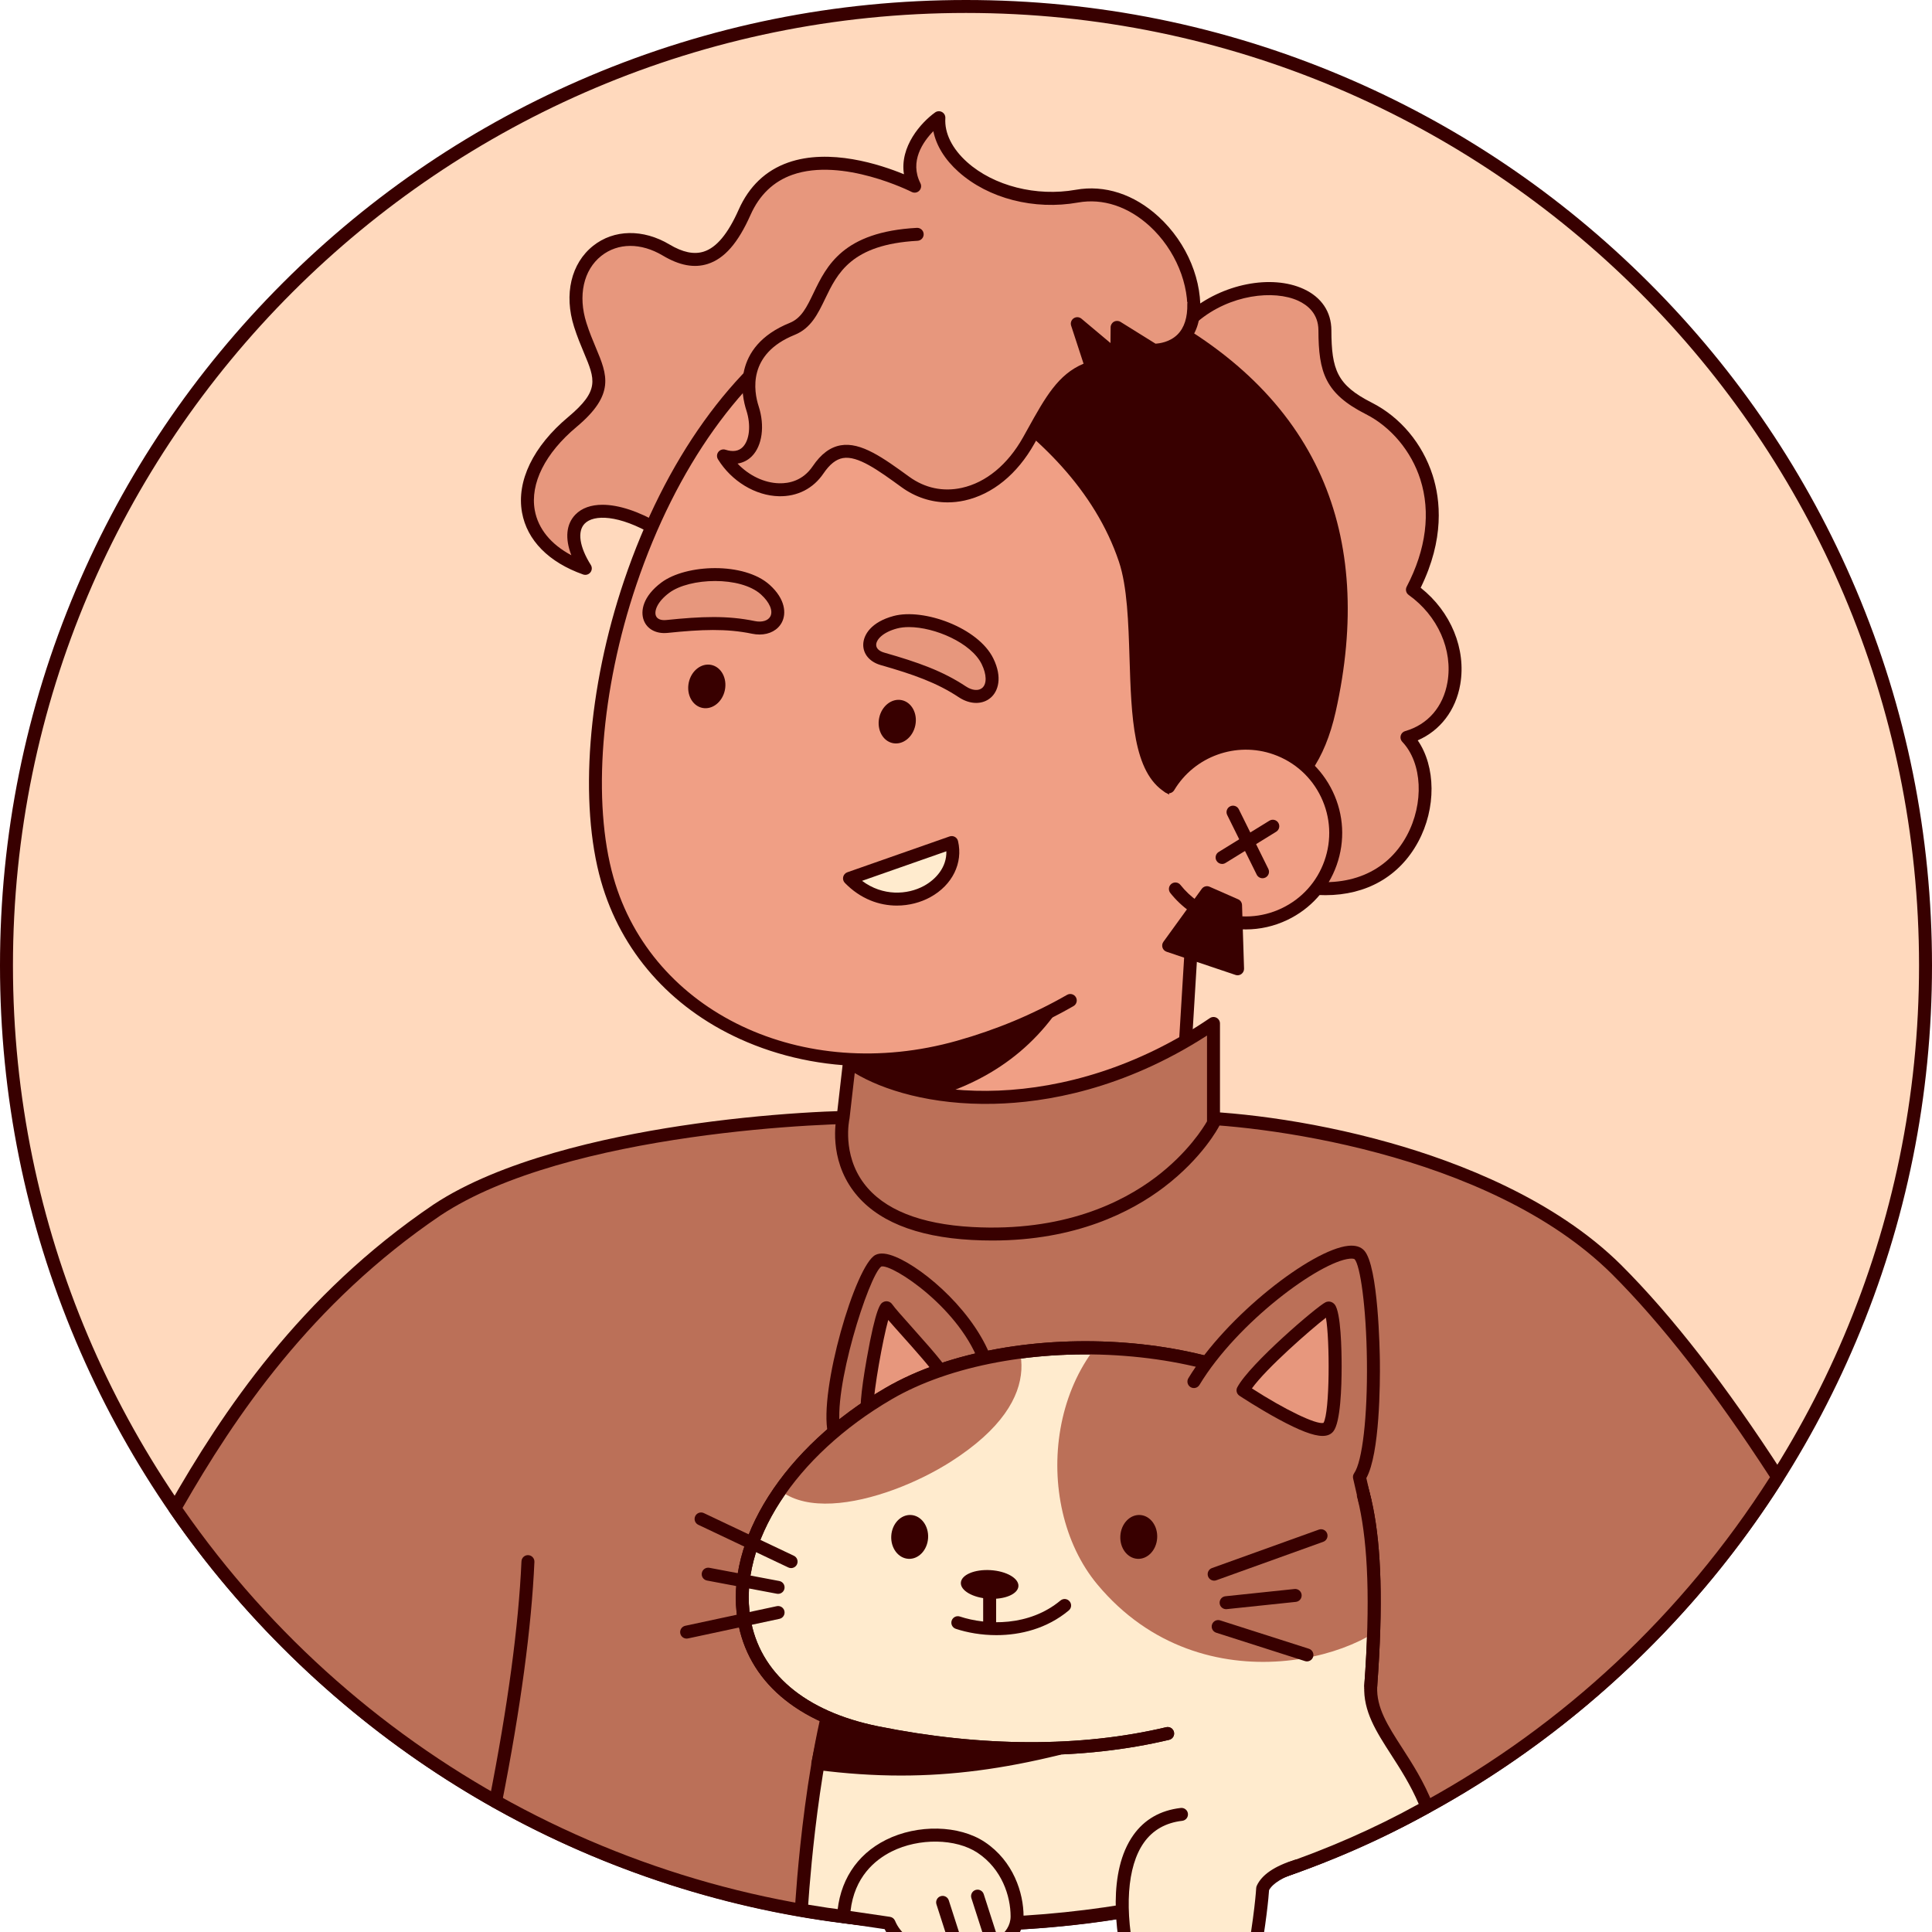
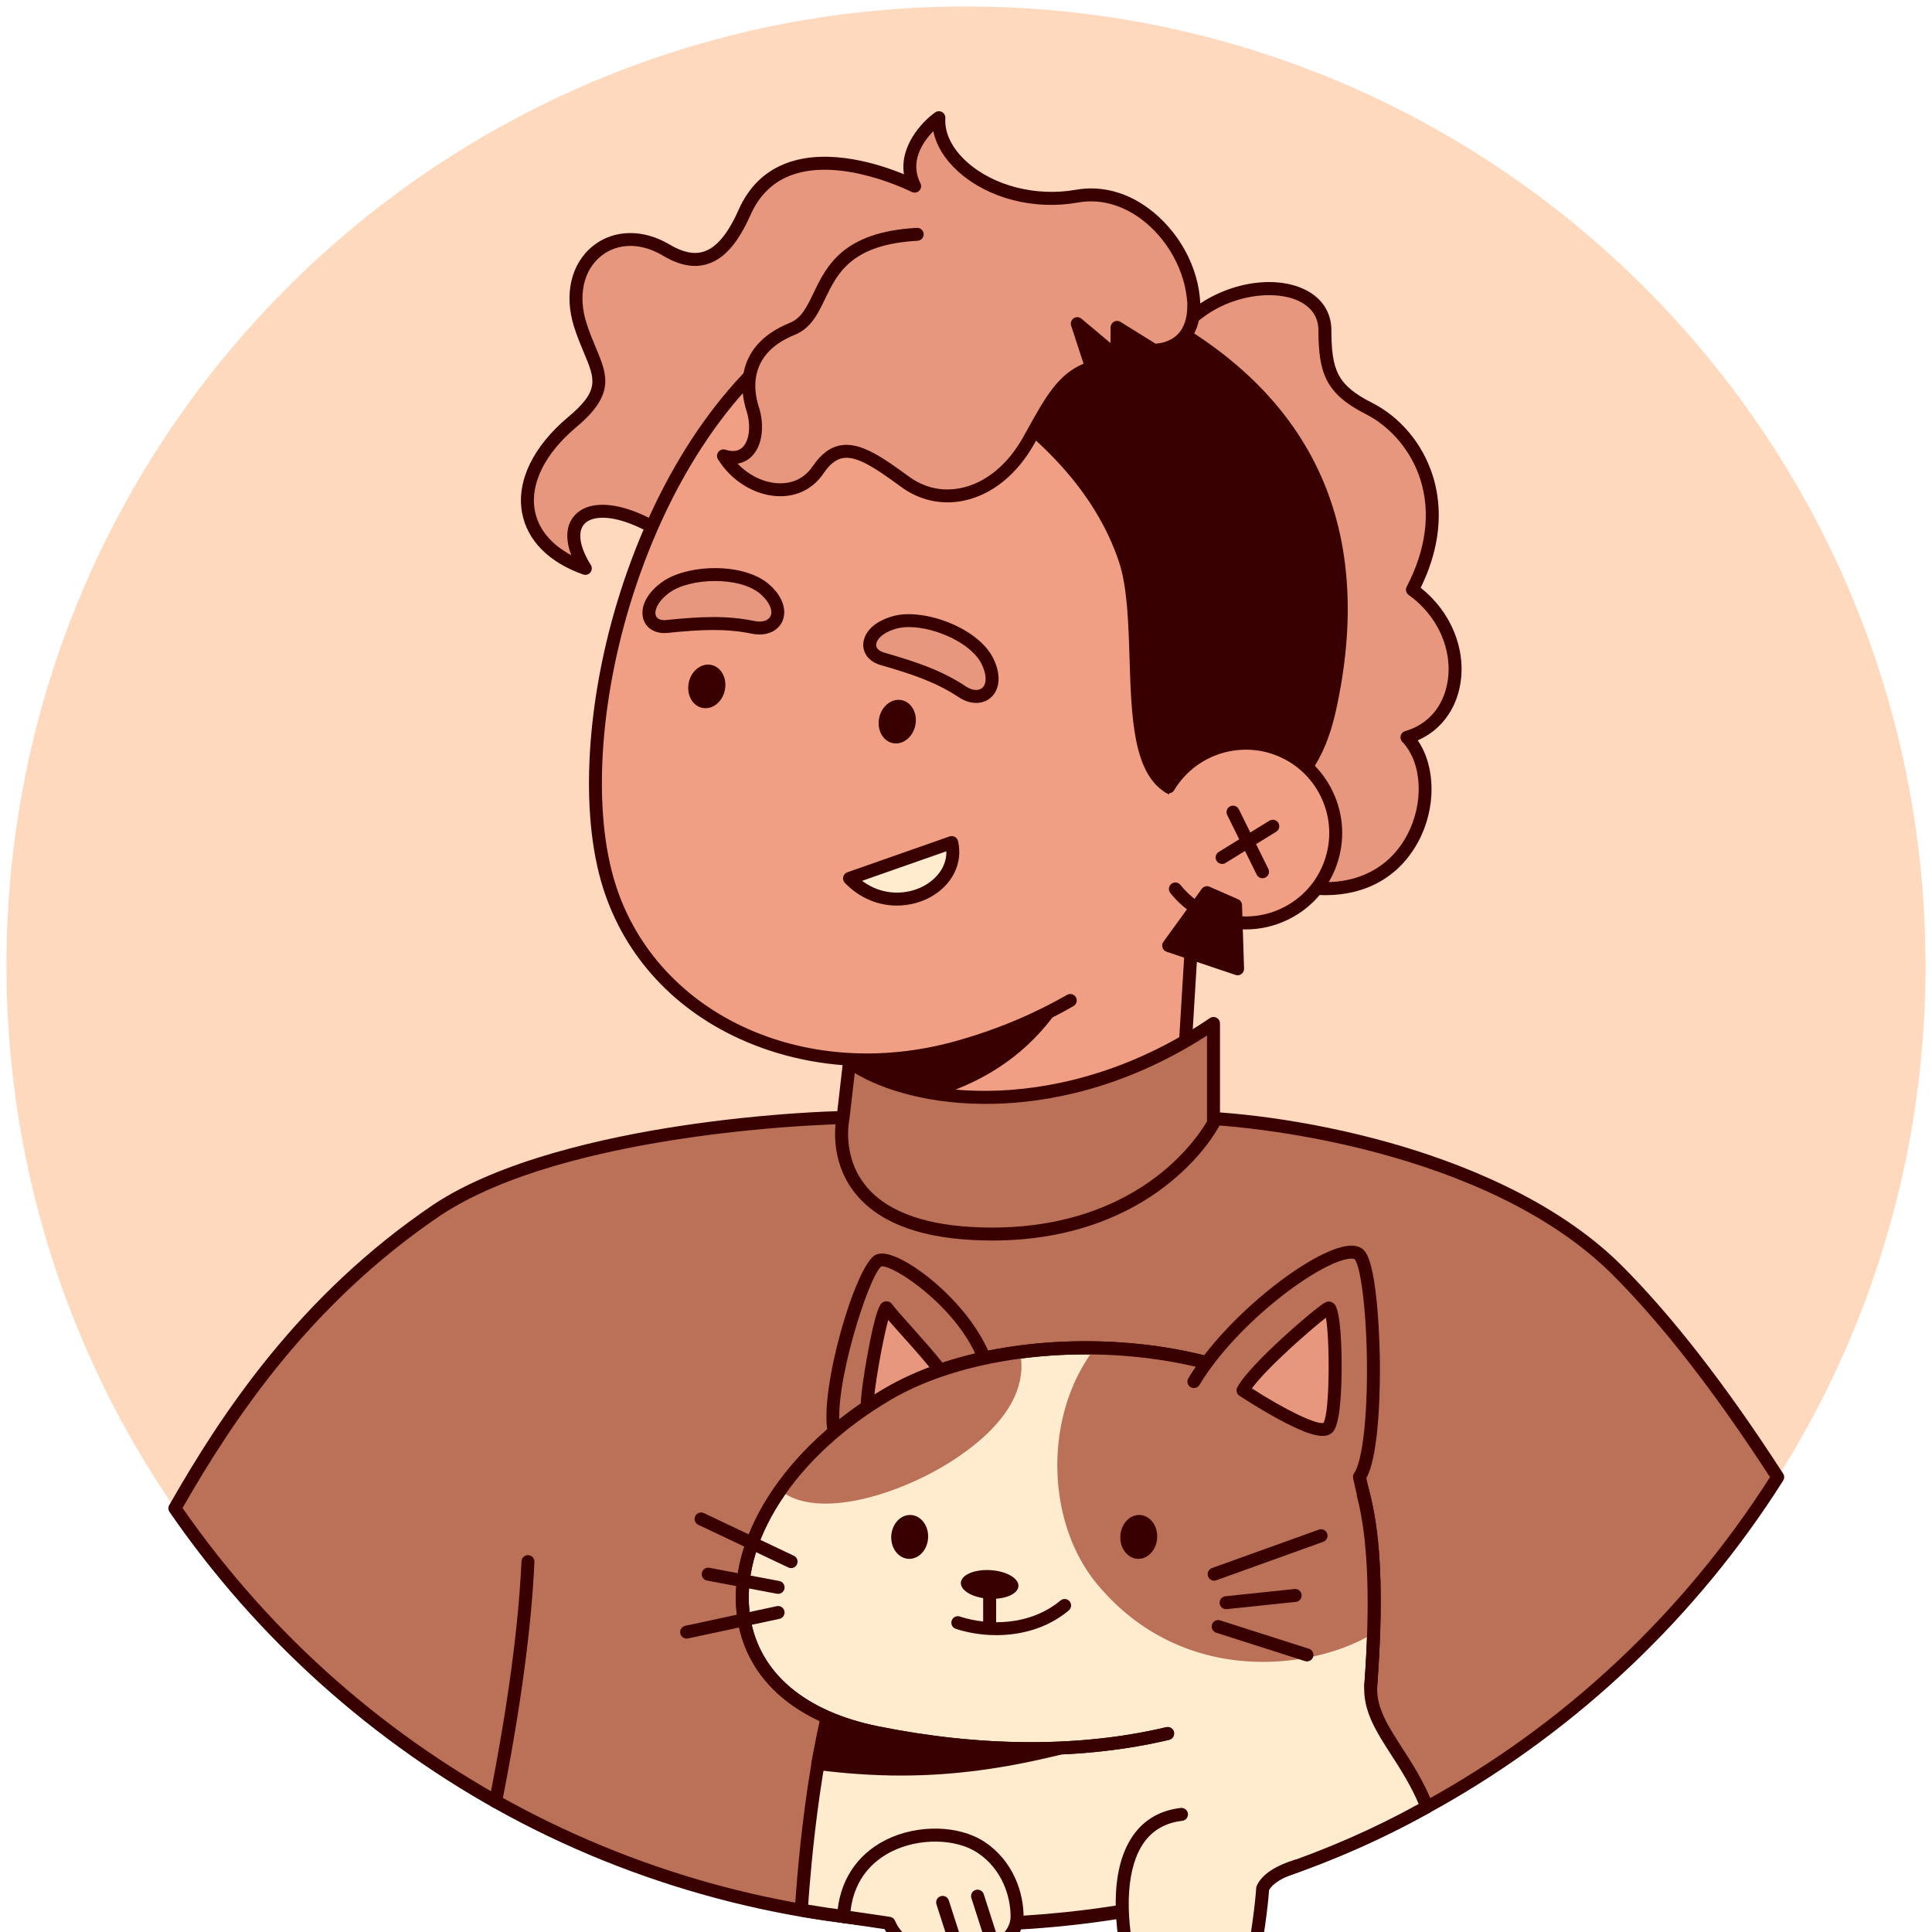
<svg xmlns="http://www.w3.org/2000/svg" fill="none" viewBox="333.0 120.0 534.0 534.0" width="534" height="534">
  <defs>
    <clipPath id="assetClipPath_ik15jdnV">
      <path d="m0 0 h 894.584 v 938.639 h -894.584 v -938.639 z" id="path_KhJG8psW" fill="#ffffff" />
    </clipPath>
    <clipPath id="clipPath_JmdS9skU">
      <path d="m540.666 803.103c-37.373 8.882-83.676 9.909-134.668-.406-89.662-18.138-77.867-108.513 5.48-157.09 58.203-33.922 165.55-25.812 203.577 15.631 14.617 15.93 25.457 41.541 19.638 119.982" />
    </clipPath>
  </defs>
  <path id="collage_bg" d="M0 0h1200v800H0z" fill="#ffffff" />
  <g transform="translate(333 120)" data-asset-index="0">
    <g clip-path="url(#assetClipPath_ik15jdnV)" transform="scale(0.5969255 0.5966085)" data-asset-index="0">
      <circle cx="447.292" cy="447.292" fill="#FFD9BD" r="444.292" id="Q73OBtONY_-lVygqup8Xg" />
-       <path d="m447.292 894.584c-60.383 0-118.961-11.827-174.107-35.152-53.263-22.528-101.098-54.779-142.176-95.857-41.078-41.077-73.329-88.912-95.857-142.176-23.325-55.146-35.152-113.724-35.152-174.107s11.827-118.961 35.152-174.107c22.528-53.263 54.779-101.098 95.857-142.176s88.913-73.329 142.176-95.857c55.146-23.325 113.724-35.152 174.107-35.152s118.96 11.827 174.107 35.152c53.264 22.528 101.099 54.779 142.176 95.857 41.078 41.078 73.329 88.913 95.857 142.176 23.325 55.146 35.152 113.725 35.152 174.107s-11.827 118.961-35.152 174.107c-22.528 53.264-54.779 101.099-95.857 142.176-41.077 41.078-88.912 73.329-142.176 95.857-55.146 23.325-113.724 35.152-174.107 35.152zm0-888.584c-243.329 0-441.292 197.963-441.292 441.292s197.963 441.292 441.292 441.292 441.292-197.962 441.292-441.292-197.963-441.292-441.292-441.292z" fill="#380000" id="p3WNQHtjw6mVV72cXSCpw" />
      <path d="m406.415 408.096h143.142v124.017h-143.142z" fill="#F09F85" transform="matrix(.9981518 .06076981 -.06076981 .9981518 29.452 -28.178)" id="P7wGuGRpnZ-qaw5wK5xyM" />
      <path d="m545.657 539.348c-.061 0-.122-.002-.182-.005l-142.877-8.699c-.794-.048-1.537-.41-2.064-1.006-.528-.596-.797-1.376-.749-2.17l7.537-123.788c.101-1.654 1.527-2.894 3.177-2.812l142.877 8.699c1.654.101 2.913 1.523 2.812 3.177l-7.536 123.788c-.048.794-.41 1.537-1.006 2.064-.55.487-1.258.754-1.988.754zm-139.701-14.511 136.889 8.334 7.171-117.799-136.888-8.334z" fill="#380000" id="zduWi2eNdvcYBDLRJ31E8" />
      <path d="m405.02 490.842c20.937.029 59.348-9.673 80.314-21.825-20.088 26.77-48.843 38.101-81.54 41.968z" fill="#380000" id="tGfQgzj4NZEQsz9P7ans_" />
      <path d="m403.794 513.985c-.762 0-1.5-.29-2.06-.819-.646-.61-.988-1.476-.935-2.363l1.226-20.143c.097-1.583 1.409-2.818 2.995-2.818.027.003.061 0 .092 0 19.732 0 57.541-9.146 78.718-21.421 1.234-.715 2.801-.462 3.748.604s1.012 2.652.156 3.793c-18.431 24.561-45.772 38.674-83.587 43.146-.118.014-.235.021-.353.021zm4.052-20.195-.838 13.761c28.645-3.912 50.132-13.373 66.354-29.354-20.985 8.801-48.426 14.969-65.516 15.593z" fill="#380000" id="AIKK079GjdceOBcyw_5qu" />
      <path d="m823.131 684.324c-21.669-33.595-47.612-69.235-74.646-96.206-55.014-54.576-159.133-70.575-201.698-70.479 0 0-113.015 1.083-140.371 0s-147.286 5.295-204.03 42.904c-62.426 42.273-97.63 96.507-121.412 138.218 80.099 116.458 214.289 192.822 366.318 192.822 158.226 0 297.127-82.715 375.839-207.259z" fill="#BB7058" id="HZVHM6x8XsxI_uYEMxIaY" />
      <path d="m447.292 894.584c-73.813 0-146.967-18.361-211.554-53.097-62.546-33.639-116.917-82.404-157.236-141.025-.652-.948-.705-2.187-.134-3.186 24.376-42.754 60.311-97.214 122.335-139.216 30.854-20.449 79.166-31.103 114.266-36.442 40.276-6.127 77.54-7.531 91.564-6.975 26.97 1.067 139.094.008 140.224-.002 21.365.002 58.045 3.828 97.026 14.851 31.816 8.997 76.173 26.102 106.814 56.499 23.597 23.541 48.847 56.077 75.055 96.709.633.981.639 2.241.015 3.229-39.602 62.661-94.641 114.995-159.166 151.344-66.556 37.494-142.357 57.312-219.209 57.312zm-362.776-195.974c82.587 118.988 218.061 189.974 362.776 189.974 151.641 0 290.665-76.32 372.276-204.245-25.603-39.522-50.225-71.173-73.202-94.096-57.339-56.882-165.429-69.604-199.272-69.604-.102 0-.2 0-.3 0-1.109.01-113.38 1.071-140.497-.002-20.273-.803-143.716 3.609-202.254 42.406-60.19 40.76-95.491 93.632-119.527 135.566z" fill="#380000" id="Y3PyD647KsW3gupU0mXDG" />
      <path d="m229.484 837.611c-.192 0-.388-.019-.584-.057-1.625-.321-2.683-1.898-2.363-3.524 8.575-43.487 13.595-80.731 14.921-110.696.073-1.655 1.476-2.938 3.13-2.864 1.655.073 2.938 1.475 2.864 3.13-1.339 30.264-6.396 67.809-15.029 111.591-.282 1.429-1.536 2.42-2.94 2.42z" fill="#380000" id="PU1CnFdYSgmCg9A1FYlbu" />
      <path d="m552.632 146.695c2.663-28.92-24.257-61.127-53.981-55.823-34.013 6.07-65.294-15.102-63.915-36.341 0 0-20.059 14.359-11.222 31.724 0 0-59.753-30.608-78.73 12.087-8.73 19.64-19.539 27.5-36.342 17.487-24.49-14.593-49.041 5.441-39.757 34.692 6.61 20.824 17.141 27.562-3.645 44.959-30.232 25.303-26.954 56.19 5.983 67.841-14.782-23.518 2.864-35.836 33.301-17.948 37.707 22.162 133.156 36.072 185.245-3.548 37.397-28.445 60.662-69.038 63.064-95.13z" fill="#E7977D" id="pcYS3GVxToExS_FcaZ" />
      <path d="m400.12 269.926c-2.864 0-5.757-.053-8.679-.161-33.406-1.233-68.199-9.792-88.639-21.806-16.402-9.64-27.925-9.646-32.071-5.377-3.497 3.603-2.439 10.759 2.83 19.141.679 1.081.6 2.474-.198 3.471s-2.139 1.381-3.343.954c-15.931-5.635-25.983-15.832-28.306-28.71-2.624-14.55 5.175-30.682 21.398-44.259 14.612-12.229 12.462-17.36 7.269-29.755-1.45-3.46-3.093-7.382-4.558-11.996-4.779-15.058-1.386-29.457 8.855-37.577 9.606-7.618 23.131-7.848 35.296-.6 6.158 3.67 11.354 4.755 15.882 3.316 5.908-1.877 11.202-8.237 16.184-19.444 4.804-10.809 12.496-18.146 22.86-21.807 19.258-6.804 42.627.871 53.665 5.417-2.039-12.804 7.905-23.977 14.422-28.642.942-.675 2.19-.746 3.203-.183 1.014.563 1.612 1.66 1.537 2.817-.45 6.933 3.139 14.181 10.105 20.41 12.325 11.019 32.066 16.034 50.29 12.784 13.37-2.387 26.993 2.044 38.352 12.479 13.326 12.242 20.661 30.087 19.143 46.572-2.38 25.854-25.209 67.558-64.235 97.243-21.951 16.697-54.117 25.714-91.264 25.714zm-121.154-36.074c7.461 0 16.816 3.022 26.877 8.935 18.818 11.06 56.354 21.184 95.086 21.186 31.218 0 63.208-6.574 86.822-24.535 37.647-28.636 59.633-68.469 61.893-93.017 1.33-14.438-5.433-30.768-17.228-41.603-9.948-9.138-21.753-13.041-33.239-10.992-20.277 3.62-41.484-1.828-55.342-14.217-6.336-5.665-10.336-12.184-11.66-18.839-4.777 4.897-11.151 13.982-5.989 24.125.589 1.159.365 2.565-.555 3.484-.919.918-2.327 1.139-3.485.548-.318-.163-32.06-16.153-55.261-7.947-8.741 3.093-15.255 9.344-19.361 18.582-5.798 13.044-12.105 20.265-19.85 22.725-6.26 1.989-13.053.718-20.77-3.88-10.122-6.032-20.775-5.977-28.497.146-8.241 6.535-10.872 18.436-6.865 31.061 1.383 4.358 2.971 8.148 4.373 11.492 5.256 12.543 9.053 21.606-8.952 36.675-14.524 12.156-21.575 26.222-19.344 38.593 1.549 8.591 7.473 15.819 16.935 20.86-3.006-7.779-2.41-14.417 1.872-18.829 2.96-3.05 7.28-4.552 12.539-4.552z" fill="#380000" id="yO4wRkLy6XYizWdcdYhEe" />
      <path d="m552.632 146.695c23.104-19.597 60.77-16.658 60.844 6.317.063 19.603 3.474 27.649 20.373 36.219 22.154 11.235 41.399 43.336 20.159 83.952 28.049 20.029 25.302 60.448-2.541 68.407 19.994 21.03 4.675 78.995-49.908 68.977-60.659-11.132-126.783-59.287-99.764-147.912s33.054-100.876 50.837-115.96z" fill="#E7977D" id="HHD95wL0OZ_z-c1TKfH-L" />
      <path d="m613.689 414.715c-4.064 0-8.296-.395-12.672-1.198-40.928-7.511-76.062-29.578-93.985-59.029-16.079-26.421-18.807-57.613-8.107-92.708 26.538-87.049 32.827-101.309 51.766-117.373 15.212-12.901 37.979-17.421 52.958-10.516 8.244 3.801 12.799 10.589 12.827 19.112.059 18.373 2.65 25.398 18.729 33.553 13.191 6.69 23.455 18.953 28.158 33.646 3.644 11.382 5.537 29.522-5.543 52.096 13.996 11.077 21.152 28.388 18.323 44.786-2.072 12.007-9.307 21.414-19.692 25.907 8.363 12.109 8.646 31.441.195 47.055-8.68 16.038-23.969 24.67-42.956 24.671zm-61.058-268.02 1.94 2.288c-16.901 14.335-22.592 24.948-49.908 114.546-10.179 33.389-7.658 62.942 7.493 87.839 17.047 28.013 50.671 49.04 89.943 56.247 22.09 4.052 40.047-3.392 49.269-20.427 8.13-15.021 7.237-33.736-2.076-43.532-.723-.76-.996-1.843-.72-2.856.276-1.012 1.061-1.807 2.07-2.095 10.482-2.997 17.622-11.249 19.587-22.643 2.576-14.932-4.476-30.806-17.965-40.438-1.219-.87-1.609-2.505-.915-3.832 9.021-17.25 11.199-34.458 6.299-49.762-4.155-12.981-13.56-24.243-25.157-30.124-18.879-9.575-21.953-19.305-22.016-38.885-.025-7.761-5.092-11.725-9.339-13.683-11.208-5.167-31.689-2.973-46.565 9.644l-1.94-2.288z" fill="#380000" id="xt31AdMEJ8LSssK50MhUp" />
      <path d="m553.731 413.989c21.548-26.752 36.947-59.661 44.437-97.988 21.439-109.715-109.036-235.677-219.676-167.384-81.03 50.016-117.657 187.202-97.31 258.782 18.973 66.746 93.646 97.118 162.677 77.68 18.443-5.193 35.772-12.423 51.717-21.575" fill="#F09F85" id="lk9j6l_g9psdXtj2mCFt" />
      <path d="m401.991 493.923c-20.752 0-41.047-4.242-59.485-12.636-32.176-14.648-54.979-40.598-64.209-73.069-10.259-36.089-6.166-89.45 10.682-139.259 18.917-55.924 50.146-99.569 87.938-122.896 24.432-15.081 50.717-21.599 78.12-19.386 24.604 1.99 49.459 11.244 71.878 26.759 55.016 38.074 85.527 105.16 74.198 163.14-7.425 37.998-22.58 71.405-45.044 99.295-1.04 1.291-2.928 1.494-4.218.455s-1.494-2.928-.455-4.218c21.847-27.123 36.593-59.651 43.829-96.682 10.887-55.712-18.607-120.296-71.723-157.056-46.468-32.159-98.747-34.784-143.433-7.201-36.604 22.595-66.935 65.109-85.405 119.713-16.479 48.718-20.539 100.714-10.595 135.696 17.766 62.5 87.598 95.711 158.978 75.612 18.167-5.116 35.338-12.278 51.037-21.29 1.438-.824 3.271-.328 4.096 1.108.825 1.437.328 3.271-1.108 4.096-16.127 9.256-33.756 16.611-52.398 21.861-14.141 3.982-28.518 5.958-42.681 5.958z" fill="#380000" id="ZrE1OAFawn8EK4dwyF_tC" />
      <path d="m541.13 364.525c-22.317-13.841-9.985-74.852-20.186-105.272-21.81-65.04-102.798-103.395-142.453-110.638 35.673-22.51 90.08-34.881 151.244-4.001 79.143 39.956 103.676 104.683 85.792 184.506-13.382 59.73-60.69 43.905-74.397 35.404z" fill="#380000" id="tupXmunbsv427sfzu5Dvw" />
      <path d="m571.302 375.951c-13.336 0-25.666-5.101-31.752-8.876-14.891-9.235-15.693-35-16.542-62.278-.505-16.235-1.028-33.022-4.907-44.59-22.194-66.185-105.536-102.318-140.147-108.64-1.216-.222-2.171-1.167-2.406-2.381s.299-2.447 1.344-3.107c20.297-12.808 43.612-20.579 67.425-22.475 28.925-2.302 58.116 3.866 86.772 18.333 39.142 19.761 66.284 46.262 80.673 78.767 13.716 30.985 15.968 67.683 6.694 109.073-4.975 22.204-15.018 36.621-29.851 42.851-5.677 2.384-11.582 3.323-17.302 3.323zm-28.591-13.975c7.789 4.83 26.917 12.113 43.569 5.12 12.938-5.435 21.794-18.432 26.32-38.631 18.519-82.656-9.816-143.611-84.217-181.172-64.829-32.731-117.155-13.611-141.776.011 18.694 4.611 45.301 15.014 71.467 32.461 23.138 15.429 53.321 41.579 65.714 78.535 4.16 12.405 4.697 29.641 5.215 46.31.763 24.497 1.551 49.827 13.708 57.366z" fill="#380000" id="al61t7nXr48Wzm7kpD2Ds" />
      <path d="m541.128 364.524c9.962-16.66 30.59-24.562 49.595-17.839 21.674 7.667 33.03 31.453 25.362 53.128-7.667 21.674-31.453 33.03-53.128 25.362-7.65-2.706-14.014-7.42-18.71-13.34" fill="#F09F85" id="FY6O-HDeZhRh92DtdfB5D" />
      <path d="m576.872 430.581c-5.015 0-10.047-.856-14.915-2.578-7.924-2.803-14.86-7.749-20.06-14.304-1.03-1.298-.812-3.185.486-4.214s3.185-.812 4.214.486c4.498 5.67 10.501 9.949 17.361 12.376 9.727 3.441 20.212 2.887 29.523-1.557 9.312-4.445 16.334-12.25 19.775-21.978s2.888-20.212-1.557-29.523c-4.445-9.312-12.25-16.334-21.978-19.775-17.277-6.113-36.631.848-46.02 16.55-.85 1.423-2.691 1.887-4.114 1.035-1.422-.85-1.886-2.692-1.035-4.114 10.85-18.144 33.211-26.189 53.17-19.127 11.238 3.975 20.255 12.089 25.391 22.847 5.135 10.758 5.774 22.871 1.799 34.109s-12.089 20.255-22.847 25.391c-6.098 2.911-12.631 4.377-19.194 4.377z" fill="#380000" id="Nuf0hmfk6bIdpSRkB4_d" />
      <path d="m424.693 108.559c-50.25 2.73-39.586 36.403-57.88 43.809-20.748 8.399-22.34 24.589-18.377 36.788 4.064 12.51-.63 26.145-13.435 22.048 10.156 16.503 33.217 22.106 43.818 6.449s22.266-7.537 40.392 5.625 43.004 5.987 57.124-19.213c9.576-17.092 15.458-29.46 29.148-33.743l-6.653-20.374 18.315 15.374.108-13.65 16.955 10.56s19.067.806 18.554-21.555" fill="#E7977D" id="ToFtBMT_RIjR6USIs019U" />
      <path d="m438.766 232.74c-7.567 0-14.935-2.401-21.317-7.036-10.864-7.889-20.249-14.701-27.156-13.489-3.184.559-6.125 2.888-8.99 7.119-4.738 6.997-12.051 10.737-20.603 10.562-10.91-.237-22-6.958-28.255-17.121-.658-1.069-.581-2.434.193-3.422.773-.988 2.08-1.39 3.276-1.008 3.412 1.091 6.093.689 7.967-1.193 3.217-3.231 3.916-10.251 1.701-17.07-2.18-6.708-7.171-29.454 20.104-40.496 5.406-2.188 7.856-7.285 10.958-13.738 6.089-12.665 13.667-28.426 47.885-30.285 1.647-.08 3.068 1.178 3.158 2.833.09 1.654-1.179 3.068-2.833 3.158-30.674 1.666-37.118 15.069-42.803 26.894-3.373 7.015-6.558 13.641-14.115 16.7-21.853 8.847-18.923 26.081-16.649 33.081 2.929 9.014 1.661 18.32-3.154 23.157-1.836 1.845-4.087 2.982-6.619 3.386 5.258 5.531 12.351 8.975 19.315 9.126 4.565.109 10.946-1.196 15.504-7.928 3.824-5.648 8.051-8.81 12.92-9.665 9.413-1.648 19.75 5.854 31.719 14.544 7.275 5.283 15.695 7.072 24.348 5.172 11.229-2.464 21.312-10.782 28.396-23.423.766-1.367 1.507-2.703 2.232-4.007 8.027-14.456 13.988-25.19 25.781-30.096l-5.752-17.617c-.416-1.273.062-2.667 1.172-3.417s2.582-.672 3.608.188l13.438 11.279.058-7.282c.009-1.085.603-2.082 1.554-2.604.951-.523 2.111-.492 3.032.082l16.203 10.092c1.789-.097 6.603-.693 10.162-4.218 3.17-3.139 4.704-7.935 4.559-14.253-.038-1.656 1.274-3.03 2.93-3.068 1.655-.04 3.03 1.274 3.068 2.93.186 8.073-1.968 14.371-6.399 18.717-6.327 6.208-14.916 5.92-15.281 5.904-.517-.022-1.02-.177-1.459-.451l-12.411-7.73-.066 8.298c-.009 1.162-.688 2.213-1.743 2.7-1.056.486-2.296.32-3.186-.426l-10.277-8.626 3.395 10.398c.249.762.183 1.593-.185 2.306s-1.005 1.249-1.771 1.489c-11.447 3.581-16.912 13.422-25.183 28.319-.728 1.311-1.474 2.654-2.243 4.027-7.932 14.157-19.418 23.515-32.344 26.352-2.616.574-5.241.857-7.842.858z" fill="#380000" id="cgaLD5M1obXr98NfyngQf" />
      <path d="m445.613 320.522c-10.937-7.256-22.657-11.194-37.009-15.296-9.203-2.63-7.948-13.258 5.987-16.966 13.097-3.485 36.556 5.578 42.667 18.127 6.375 13.091-2.718 20.058-11.645 14.135z" fill="#E7977D" id="XHoKYU0lo9-wjJOsTNJm3" />
      <path d="m452.016 325.65c-2.619 0-5.421-.877-8.061-2.628-10.127-6.719-20.933-10.556-36.175-14.911-5.019-1.435-8.112-5.048-8.072-9.431.042-4.635 3.772-10.567 14.111-13.318 13.821-3.676 39.163 5.394 46.136 19.712 4.302 8.833 2.215 15.15-1.172 18.115-1.876 1.643-4.236 2.462-6.767 2.462zm-31.147-35.133c-2.006 0-3.868.207-5.507.643-6.602 1.757-9.632 5.158-9.655 7.575-.015 1.612 1.341 2.927 3.721 3.607 15.809 4.517 27.069 8.531 37.844 15.68 2.869 1.904 5.836 2.161 7.559.652 2.161-1.892 2.055-6.199-.27-10.974-4.806-9.868-21.765-17.184-33.691-17.184z" fill="#380000" id="cVMtH2rUshy4kSrvfIYL" />
      <path d="m348.855 290.663c-12.851-2.668-25.195-1.965-40.043-.434-9.521.981-12.309-9.351-.753-17.975 10.861-8.105 36.009-8.418 46.348.958 10.787 9.781 4.936 19.63-5.552 17.452z" fill="#E7977D" id="nlOE_5tUWOy7uruSuTRaU" />
      <path d="m351.686 293.964c-1.11 0-2.263-.119-3.44-.363-11.901-2.472-23.357-2.013-39.126-.388-5.198.528-9.409-1.67-11-5.753-1.684-4.318-.429-11.212 8.146-17.611 11.465-8.556 38.361-9.558 50.158 1.14 7.279 6.6 7.69 13.239 5.649 17.251-1.856 3.649-5.749 5.724-10.386 5.724zm-2.221-6.238c3.372.7 6.221-.166 7.259-2.206 1.302-2.56-.398-6.519-4.332-10.086-9.5-8.614-33.095-7.825-42.539-.776-5.475 4.086-7.023 8.371-6.145 10.623.586 1.502 2.34 2.217 4.795 1.964 16.354-1.686 28.301-2.146 40.961.481z" fill="#380000" id="a7HYGcWIaJS3gbOLJ01MJ" />
      <ellipse cx="415.454" cy="334.32" fill="#380000" rx="10.169" ry="8.542" transform="matrix(.2028727 -.9792051 .9792051 .2028727 3.803 673.312)" id="p7mwGrrZxuOB4crI9FKIQ" />
      <ellipse cx="327.273" cy="317.998" fill="#380000" rx="10.169" ry="8.542" transform="matrix(.2028727 -.9792051 .9792051 .2028727 -50.506 573.953)" id="OEHRpCB6ysDFkB2-z-4yh" />
      <path d="m440.675 390.335c5.026 21.385-27.268 37.234-47.33 16.603z" fill="#FFEBCE" id="AWcNM0WvAhx9OtjMfQFh" />
      <path d="m415.284 419.539c-8.106 0-16.792-3.004-24.089-10.509-.714-.734-1.004-1.781-.77-2.778s.961-1.805 1.927-2.144l47.33-16.603c.803-.28 1.689-.208 2.435.2.747.409 1.284 1.116 1.479 1.944 2.399 10.207-2.64 20.412-12.838 25.998-4.426 2.425-9.809 3.893-15.474 3.893zm-16.121-11.462c9.582 7.162 20.962 6.553 28.712 2.307 5.396-2.955 10.532-8.562 10.325-16.001z" fill="#380000" id="mOFJMz094ltDZleOVIJ32" />
      <path d="m565.874 400.25c-1.006 0-1.989-.506-2.557-1.426-.87-1.41-.431-3.258.979-4.128l23.481-14.48c1.411-.867 3.258-.431 4.128.979s.431 3.258-.979 4.128l-23.481 14.48c-.491.302-1.035.447-1.572.447z" fill="#380000" id="v-osrUUvFAU-ZhoawOIAM" />
      <path d="m584.593 406.872c-1.105 0-2.168-.613-2.691-1.67l-13.662-27.62c-.735-1.485-.126-3.285 1.359-4.019 1.485-.735 3.284-.125 4.019 1.359l13.662 27.62c.735 1.485.126 3.285-1.359 4.019-.427.211-.881.312-1.328.312z" fill="#380000" id="NOZBuN_lrNl2wQxP83MqD" />
      <path d="m572.106 419.376-13.227-5.819-17.751 24.525 31.915 10.742z" fill="#380000" id="Nul0aJWbdgon3WL5He4ub" />
      <path d="m573.042 451.824c-.321 0-.644-.052-.957-.157l-31.915-10.742c-.904-.304-1.609-1.02-1.9-1.929-.291-.908-.132-1.901.427-2.673l17.751-24.525c.829-1.146 2.345-1.556 3.638-.987l13.227 5.818c1.057.465 1.754 1.496 1.791 2.651l.936 29.448c.031.982-.42 1.917-1.209 2.503-.524.389-1.153.592-1.79.592zm-27.094-15.285 23.958 8.064-.739-23.243-9.279-4.082-13.941 19.26z" fill="#380000" id="je2Q9-rgeAHABfFtzotgz" />
      <path d="m393.346 491.889c25.34 18.88 96.965 30.993 168.545-17.734v46.105s-28.517 55.719-111.771 51.195c-71.335-3.877-59.737-53.66-59.737-53.66l2.964-25.905z" fill="#BB7058" id="P_e8s2N3xHeFpnVQw54B" />
      <path d="m459.478 574.711c-3.094 0-6.262-.084-9.521-.262-26.129-1.42-44.548-9.031-54.748-22.622-11.445-15.25-8.234-32.443-7.789-34.529l2.946-25.75c.122-1.066.804-1.986 1.79-2.413.986-.426 2.123-.294 2.983.348 26.745 19.926 97.701 28.047 165.064-17.809.919-.625 2.108-.691 3.091-.172s1.597 1.54 1.597 2.652v46.104c0 .475-.113.944-.33 1.367-.304.594-7.645 14.693-25.518 28.313-15.183 11.571-40.975 24.77-79.565 24.772zm-63.71-77.596-2.405 21.02c-.013.114-.033.228-.059.34-.035.153-3.533 16.18 6.754 29.82 9.098 12.063 25.996 18.847 50.223 20.164 41.94 2.276 69.298-11.304 84.873-23.1 14.877-11.268 22.159-23.107 23.736-25.871v-39.747c-38.857 25.051-74.833 31.078-98.542 31.632-29.276.693-51.733-6.481-64.581-14.258zm-5.386 20.679h.01z" fill="#380000" id="gdL-hIjML1PJcJ48bsVZS" />
      <path d="m654.993 842.33c-1.262 0-2.437-.803-2.851-2.067-.094-.285-9.592-28.918-31.241-62.976-.889-1.398-.476-3.252.922-4.141 1.399-.889 3.252-.476 4.141.922 22.079 34.735 31.784 64.038 31.88 64.33.515 1.574-.344 3.268-1.918 3.783-.31.101-.625.149-.934.149z" fill="#380000" id="nGrueQdKbTUDoHGcaHTfo" />
      <path d="m634.694 781.22c-.801 18.3 16.297 31.154 26.008 55.841-85.143 47.952-194.043 64.762-289.651 47.838 0 0 4.561-82.202 22.123-122.013 14.932-33.849 242.784-10.552 241.52 18.334z" fill="#FFEBCE" id="exnbCK86biBEm1hon4OX" />
      <path d="m445.879 894.346c-25.43 0-50.725-2.133-75.351-6.492-1.495-.265-2.557-1.604-2.473-3.12.188-3.379 4.793-83.206 22.374-123.058 6.892-15.622 47.766-18.677 80.819-18.534 39.696.201 87.045 5.402 120.627 13.251 13.791 3.223 24.653 6.726 32.284 10.411 9.337 4.508 13.763 9.267 13.532 14.548-.429 9.805 4.85 18.003 11.533 28.383 4.762 7.396 10.159 15.778 14.27 26.229.548 1.394-.015 2.978-1.32 3.712-63.253 35.625-140.327 54.67-216.294 54.67zm-71.663-11.942c95.279 16.211 200.535-1.164 282.701-46.666-3.761-8.813-8.508-16.187-12.738-22.756-6.973-10.83-12.995-20.183-12.482-31.894.184-4.213-10.492-11.68-41.188-18.854-33.182-7.755-80.006-12.895-119.292-13.094-42.904-.213-71.072 5.374-75.299 14.956-15.379 34.862-20.733 103.908-21.703 118.307zm260.478-101.184h.01z" fill="#380000" id="pYvfJbIKuLfG7v3HQOy" />
      <path d="m383.195 795.68-4.527 21.323c33.462 4.295 67.151 3.974 111.33-6.901l-106.803-14.421z" fill="#380000" id="xzoXLNiS3yKJSo7urBC23" />
      <path d="m417.197 822.578c-12.676 0-25.482-.876-38.911-2.6-.832-.107-1.58-.556-2.065-1.24s-.662-1.539-.488-2.359l4.527-21.323c.326-1.536 1.781-2.558 3.336-2.35l106.803 14.421c1.428.193 2.517 1.374 2.594 2.812s-.879 2.729-2.278 3.074c-26.17 6.442-49.605 9.564-73.518 9.564zm-34.915-8.152c31.311 3.722 59.38 2.657 90.701-3.596l-87.431-11.806-3.27 15.401z" fill="#380000" id="MOV_uca7B0kUQMoE3BrkM" />
      <path d="m456.844 632.172c-8.976-27.325-43.222-51.559-50.127-48.107s-24.727 59.649-20.443 79.227" fill="#BB7058" id="AUDMxiLA2issIzdM36Fxy" />
      <path d="m386.272 666.292c-1.379 0-2.621-.957-2.928-2.359-4.293-19.618 12.799-77.935 22.032-82.551 2.195-1.099 5.263-.798 9.379.918 13.668 5.696 37.537 26.4 44.939 48.936.517 1.574-.34 3.269-1.914 3.786-1.572.519-3.269-.34-3.786-1.914-8.801-26.79-41.038-47.715-45.934-46.354-5.702 4.047-22.846 57.658-18.855 75.896.354 1.618-.671 3.218-2.29 3.572-.216.047-.432.07-.644.07z" fill="#380000" id="mny3VzQFI6DDJTvaV-w5D" />
      <path d="m410.673 605.984c3.395 4.954 25.482 27.712 26.159 31.823s-30.449 16.609-34.477 18.416 6.121-53.445 8.318-50.239z" fill="#E7977D" id="iSYw714l4vF0k5jUH_OhD" />
      <path d="m402.161 659.271c-1.238 0-2.399-.694-3.041-1.923-1.351-2.586-.605-11.98 2.216-27.92 4.284-24.202 6.427-25.49 7.458-26.109 1.489-.895 3.362-.479 4.354.969 1.146 1.672 5.041 6.033 9.165 10.648 12.48 13.971 16.998 19.453 17.48 22.384.586 3.562-1.42 6.908-33.375 20.429-1.321.559-2.311.977-2.833 1.212-.469.21-.951.311-1.422.311zm9.116-47.759c-2.554 9.253-6.672 32.126-6.907 40.587 21.004-8.898 27.369-12.766 29.162-14.422-1.989-3.401-10.46-12.884-15.695-18.744-2.559-2.864-4.819-5.395-6.56-7.421zm22.627 26.926h.01z" fill="#380000" id="PARlBTnl7eGemewWDQJ" />
      <path d="m540.666 803.103c-37.373 8.882-83.676 9.909-134.668-.406-89.662-18.138-77.867-108.513 5.48-157.09 58.203-33.922 165.55-25.812 203.577 15.631 14.617 15.93 25.457 41.541 19.638 119.982" fill="#FFEBCE" id="HCKmG795iOAJPMG0W546D" />
      <path d="m477.404 813.113c-23.147 0-47.367-2.493-72-7.476-36.526-7.389-59.207-26.95-63.863-55.08-6.11-36.91 21.389-80.127 68.427-107.542 59.762-34.831 168.255-26.355 207.298 16.194 16.375 17.846 26.114 45.462 20.419 122.232-.123 1.653-1.567 2.897-3.214 2.77-1.652-.123-2.892-1.562-2.77-3.214 5.862-79.02-5.599-103.283-18.857-117.732-17.344-18.901-51.826-32.028-92.241-35.114-40.537-3.095-80.768 4.399-107.615 20.047-44.9 26.169-71.234 66.91-65.529 101.379 4.221 25.499 25.221 43.319 59.133 50.179 47.774 9.665 93.896 9.812 133.379.427 1.613-.384 3.229.614 3.612 2.225.383 1.612-.613 3.229-2.225 3.612-19.894 4.729-41.417 7.092-63.956 7.092z" fill="#380000" id="DSR-IEN1IRH61sNIAEFmR" />
      <g clip-path="url(#clipPath_JmdS9skU)" fill="#BB7058" id="MFsGiDpCzM3LJt35WQK5G">
        <path d="m649.247 743.793c29.807-62.763-35.926-173.125-112.573-141.914-52.364 21.323-59.816 94.65-28.562 132.162 49.238 59.098 130.331 32.502 141.135 9.752z" fill="#BB7058" id="ttJBkE3ftbQX-LXIag" />
        <path d="m460.265 605.984c-35.994-32.602-110.229 23.087-108.751 62.053 1.691 44.608 58.701 28.326 88.764 9.128 47.362-30.244 33.034-59.364 19.987-71.182z" fill="#BB7058" id="D9WZbGGHlXf5gawk0JNTM" />
      </g>
      <path d="m477.404 813.113c-23.147 0-47.367-2.493-72-7.476-36.526-7.389-59.207-26.95-63.863-55.08-6.11-36.91 21.389-80.127 68.427-107.542 59.762-34.831 168.255-26.355 207.298 16.194 16.375 17.846 26.114 45.462 20.419 122.232-.123 1.653-1.567 2.897-3.214 2.77-1.652-.123-2.892-1.562-2.77-3.214 5.862-79.02-5.599-103.283-18.857-117.732-17.344-18.901-51.826-32.028-92.241-35.114-40.537-3.095-80.768 4.399-107.615 20.047-44.9 26.169-71.234 66.91-65.529 101.379 4.221 25.499 25.221 43.319 59.133 50.179 47.774 9.665 93.896 9.812 133.379.427 1.613-.384 3.229.614 3.612 2.225.383 1.612-.613 3.229-2.225 3.612-19.894 4.729-41.417 7.092-63.956 7.092z" fill="#380000" id="zA7FGzZWfiYSc88R0sR8" />
      <path d="m552.82 640.061c20.409-33.803 69.047-66.976 76.642-58.69s9.667 89.086 0 102.888l2.579 11.27" fill="#BB7058" id="cNZGDhtDuGSjtaS3ZLk77" />
      <path d="m632.039 698.529c-1.368 0-2.604-.941-2.922-2.331l-2.579-11.27c-.189-.827-.02-1.696.467-2.391 3.834-5.475 6.218-26.274 5.93-51.757-.291-25.753-3.177-44.646-5.685-47.382-.146-.158-.816-.42-2.305-.269-13.729 1.369-51.919 29.269-69.557 58.482-.856 1.417-2.7 1.873-4.119 1.018-1.418-.856-1.874-2.701-1.018-4.119 17.528-29.031 57.246-59.671 74.099-61.352 3.236-.319 5.699.413 7.323 2.185 6.575 7.174 7.21 46.867 7.261 51.369.114 10.064-.028 42.782-6.274 54.072l2.305 10.074c.37 1.615-.64 3.224-2.255 3.594-.226.052-.451.076-.672.076z" fill="#380000" id="zs1HjfWOHk5BNDWycnPEm" />
      <ellipse cx="527.285" cy="712.021" fill="#380000" rx="10.169" ry="8.542" transform="matrix(.06076981 -.9981518 .9981518 .06076981 -215.463 1195.063)" id="VKYavlYV4ZyggKKL1_K" />
      <ellipse cx="421.213" cy="712.021" fill="#380000" rx="10.169" ry="8.542" transform="matrix(.06076981 -.9981518 .9981518 .06076981 -315.089 1089.187)" id="EwgjRtLiciJ4LwMCY7XPP" />
      <ellipse cx="458.24" cy="734.041" fill="#380000" rx="6.638" ry="13.352" transform="matrix(.06076981 -.9981518 .9981518 .06076981 -302.291 1146.827)" id="X0eBeVSJsFoGDgeamXBMc" />
      <path d="m458.24 756.545c-1.657 0-3-1.343-3-3v-19.504c0-1.657 1.343-3 3-3s3 1.343 3 3v19.504c0 1.657-1.343 3-3 3z" fill="#380000" id="bj4LKLLNLoabHhA0aTEx2" />
      <path d="m461.356 757.532c-6.941 0-13.462-1.166-18.79-2.93-1.573-.521-2.426-2.218-1.905-3.791s2.218-2.425 3.791-1.905c12.441 4.119 32.106 4.647 46.585-7.418 1.271-1.061 3.164-.89 4.225.384 1.061 1.272.889 3.165-.384 4.225-10.096 8.414-22.351 11.435-33.521 11.435z" fill="#380000" id="t7GtMl4hr_VzYyFvUPO1Q" />
      <path d="m575.559 644.115c5.493-10.253 35.786-36.252 39.498-38.083s4.71 49.259 0 55.206-39.498-17.123-39.498-17.123z" fill="#E7977D" id="UsQ5v9tiPq6ys76Y3MYEL" />
      <g fill="#380000" id="YDIKmFTwlCnDaocZKoC7t">
        <path d="m612.393 665.237c-4.222 0-10.679-2.497-20.279-7.692-9.297-5.03-17.853-10.691-18.213-10.93-1.29-.855-1.717-2.552-.986-3.917 5.864-10.946 36.78-37.367 40.815-39.357 1.481-.734 3.211-.32 4.299 1.027 2.891 3.577 3.198 21.3 3.197 28.754-.002 9.398-.501 25.791-3.818 29.978-1.12 1.414-2.745 2.136-5.015 2.136zm-32.717-22.013c15.137 9.775 29.821 16.884 33.143 15.979 2.965-4.887 2.963-38.568 1.129-48.739-7.297 5.682-27.499 23.346-34.271 32.761z" fill="#380000" id="b1fvkEKTztv1oaTB4VuaK" />
        <path d="m562.192 732.281c-1.229 0-2.382-.762-2.823-1.985-.561-1.559.248-3.278 1.807-3.839l49.501-17.815c1.558-.561 3.277.248 3.839 1.807.561 1.559-.248 3.278-1.807 3.839l-49.501 17.815c-.336.121-.679.178-1.016.178z" fill="#380000" id="OKlbGMVH2AX-ugU0FvGSh" />
        <path d="m567.721 745.498c-1.516 0-2.818-1.146-2.979-2.687-.173-1.648 1.022-3.124 2.67-3.297l31.988-3.36c1.645-.168 3.125 1.022 3.297 2.67.173 1.648-1.022 3.124-2.67 3.297l-31.988 3.36c-.106.011-.212.017-.317.017z" fill="#380000" id="RhWfLHU2iT_3eVizcMsm" />
        <path d="m605.161 769.694c-.303 0-.61-.046-.915-.144l-41.101-13.148c-1.578-.505-2.448-2.193-1.943-3.771s2.191-2.448 3.771-1.943l41.101 13.148c1.578.505 2.448 2.193 1.943 3.771-.408 1.274-1.587 2.087-2.857 2.087z" fill="#380000" id="uh4zUosGSVo14IJNtb_9z" />
        <path d="m317.934 759.128c-1.384 0-2.628-.963-2.93-2.372-.348-1.62.684-3.215 2.304-3.562l42.351-9.081c1.617-.35 3.215.684 3.562 2.304.348 1.62-.684 3.215-2.304 3.562l-42.351 9.081c-.212.046-.423.067-.632.067z" fill="#380000" id="rFRlfgoOYDqou2oea1n5X" />
        <path d="m360.291 738.4c-.185 0-.373-.017-.561-.053l-32.371-6.119c-1.628-.308-2.698-1.877-2.391-3.505.308-1.628 1.88-2.699 3.505-2.391l32.371 6.119c1.628.308 2.698 1.877 2.391 3.505-.272 1.44-1.531 2.443-2.944 2.443z" fill="#380000" id="gIItcIGOStQqSN7oxTBZX" />
        <path d="m366.306 726.468c-.431 0-.869-.093-1.284-.29l-41.685-19.771c-1.497-.71-2.135-2.499-1.425-3.996.71-1.498 2.5-2.135 3.996-1.425l41.685 19.771c1.497.71 2.135 2.499 1.425 3.996-.513 1.082-1.59 1.715-2.712 1.715z" fill="#380000" id="ckck0EGfkNyQPPPdn2Z" />
      </g>
      <path d="m547.075 840.569c-28.525 3.291-31.267 37.332-24.053 69.108 9.182 40.446 51.877 27.591 56.468 2.341s5.169-37.135 5.169-37.135c1.964-4.339 7.546-7.874 15.842-10.423" fill="#FFEBCE" id="RGuhBGnA5oiIx1t4ZctMX" />
      <path d="m550.04 938.639c-14.744 0-25.91-10.527-29.944-28.298-3.439-15.149-7.403-43.111 4.686-60.176 5.141-7.257 12.526-11.488 21.949-12.576 1.647-.185 3.134.991 3.324 2.637.189 1.646-.991 3.134-2.637 3.324-7.658.884-13.627 4.276-17.741 10.083-7.847 11.076-9.206 31.261-3.73 55.38 3.467 15.275 12.487 23.867 24.64 23.62 12.444-.27 23.843-9.561 25.95-21.151 4.49-24.696 5.119-36.627 5.125-36.745.019-.376.108-.747.264-1.09 2.309-5.1 8.262-9.155 17.694-12.054 1.582-.486 3.262.403 3.749 1.986.487 1.584-.403 3.262-1.986 3.749-7.162 2.201-12.017 5.149-13.765 8.342-.184 2.805-1.136 14.665-5.176 36.885-2.599 14.293-16.533 25.747-31.723 26.077-.227.005-.453.007-.678.007z" fill="#380000" id="kN0FOuhmJX594z9sgm5fM" />
      <path d="m541.686 937.231c-1.48 0-2.768-1.096-2.97-2.604l-3.038-22.744c-.219-1.642.934-3.151 2.577-3.371 1.636-.222 3.151.934 3.371 2.577l3.038 22.744c.219 1.642-.934 3.151-2.577 3.371-.134.018-.269.027-.401.027z" fill="#380000" id="FDBLMsky9LC3Ej4gdL7" />
      <path d="m558.04 937.231c-1.48 0-2.768-1.096-2.97-2.604l-3.038-22.744c-.219-1.642.934-3.151 2.577-3.371 1.636-.222 3.151.934 3.371 2.577l3.038 22.744c.219 1.642-.934 3.151-2.577 3.371-.134.018-.269.027-.401.027z" fill="#380000" id="vqhJMWTi2mgAyCy-sgi30" />
      <path d="m390.592 887.907c2.067-37.688 44.967-44.543 63.751-32.02 12.77 8.513 16.601 22.525 16.601 31.924 0 21.677-49.45 26.914-59.284 3.191l-21.069-3.096z" fill="#FFEBCE" id="Pg7dTBKwYERfeavQYpk2" />
      <path d="m441.118 909.593c-12.974 0-26-4.897-31.504-15.858l-19.458-2.859c-1.535-.226-2.645-1.584-2.56-3.132.875-15.941 8.908-28.5 22.622-35.364 14.653-7.334 33.91-6.908 45.789 1.012 13.225 8.816 17.938 23.562 17.938 34.42 0 10.029-8.745 18-22.822 20.803-3.241.645-6.622.978-10.005.979zm-47.301-24.244 18.28 2.687c1.044.154 1.931.844 2.335 1.819 4.962 11.968 22.004 15.568 35.52 12.875 8.698-1.731 17.993-6.56 17.993-14.918 0-9.307-4.01-21.925-15.266-29.428-10.035-6.689-27.135-6.964-39.775-.639-7.841 3.924-17.289 11.865-19.087 27.604z" fill="#380000" id="ZSpkvKohRiB2Xb-0iY6tK" />
      <path d="m459.779 903.645c-1.269 0-2.447-.811-2.855-2.083l-7.138-22.204c-.507-1.577.36-3.267 1.938-3.774 1.579-.507 3.267.36 3.774 1.938l7.138 22.204c.507 1.577-.36 3.267-1.938 3.774-.305.098-.614.145-.918.145z" fill="#380000" id="J9IGyTqw0hp3rPRRaJVVJ" />
      <path d="m444.09 908.045c-1.269 0-2.447-.811-2.855-2.083l-7.624-23.716c-.507-1.577.36-3.267 1.938-3.774 1.577-.51 3.268.361 3.774 1.938l7.624 23.716c.507 1.577-.36 3.267-1.938 3.774-.305.098-.615.145-.918.145z" fill="#380000" id="Y-AbKSVXvvr5GRl7s8e0J" />
    </g>
  </g>
</svg>
